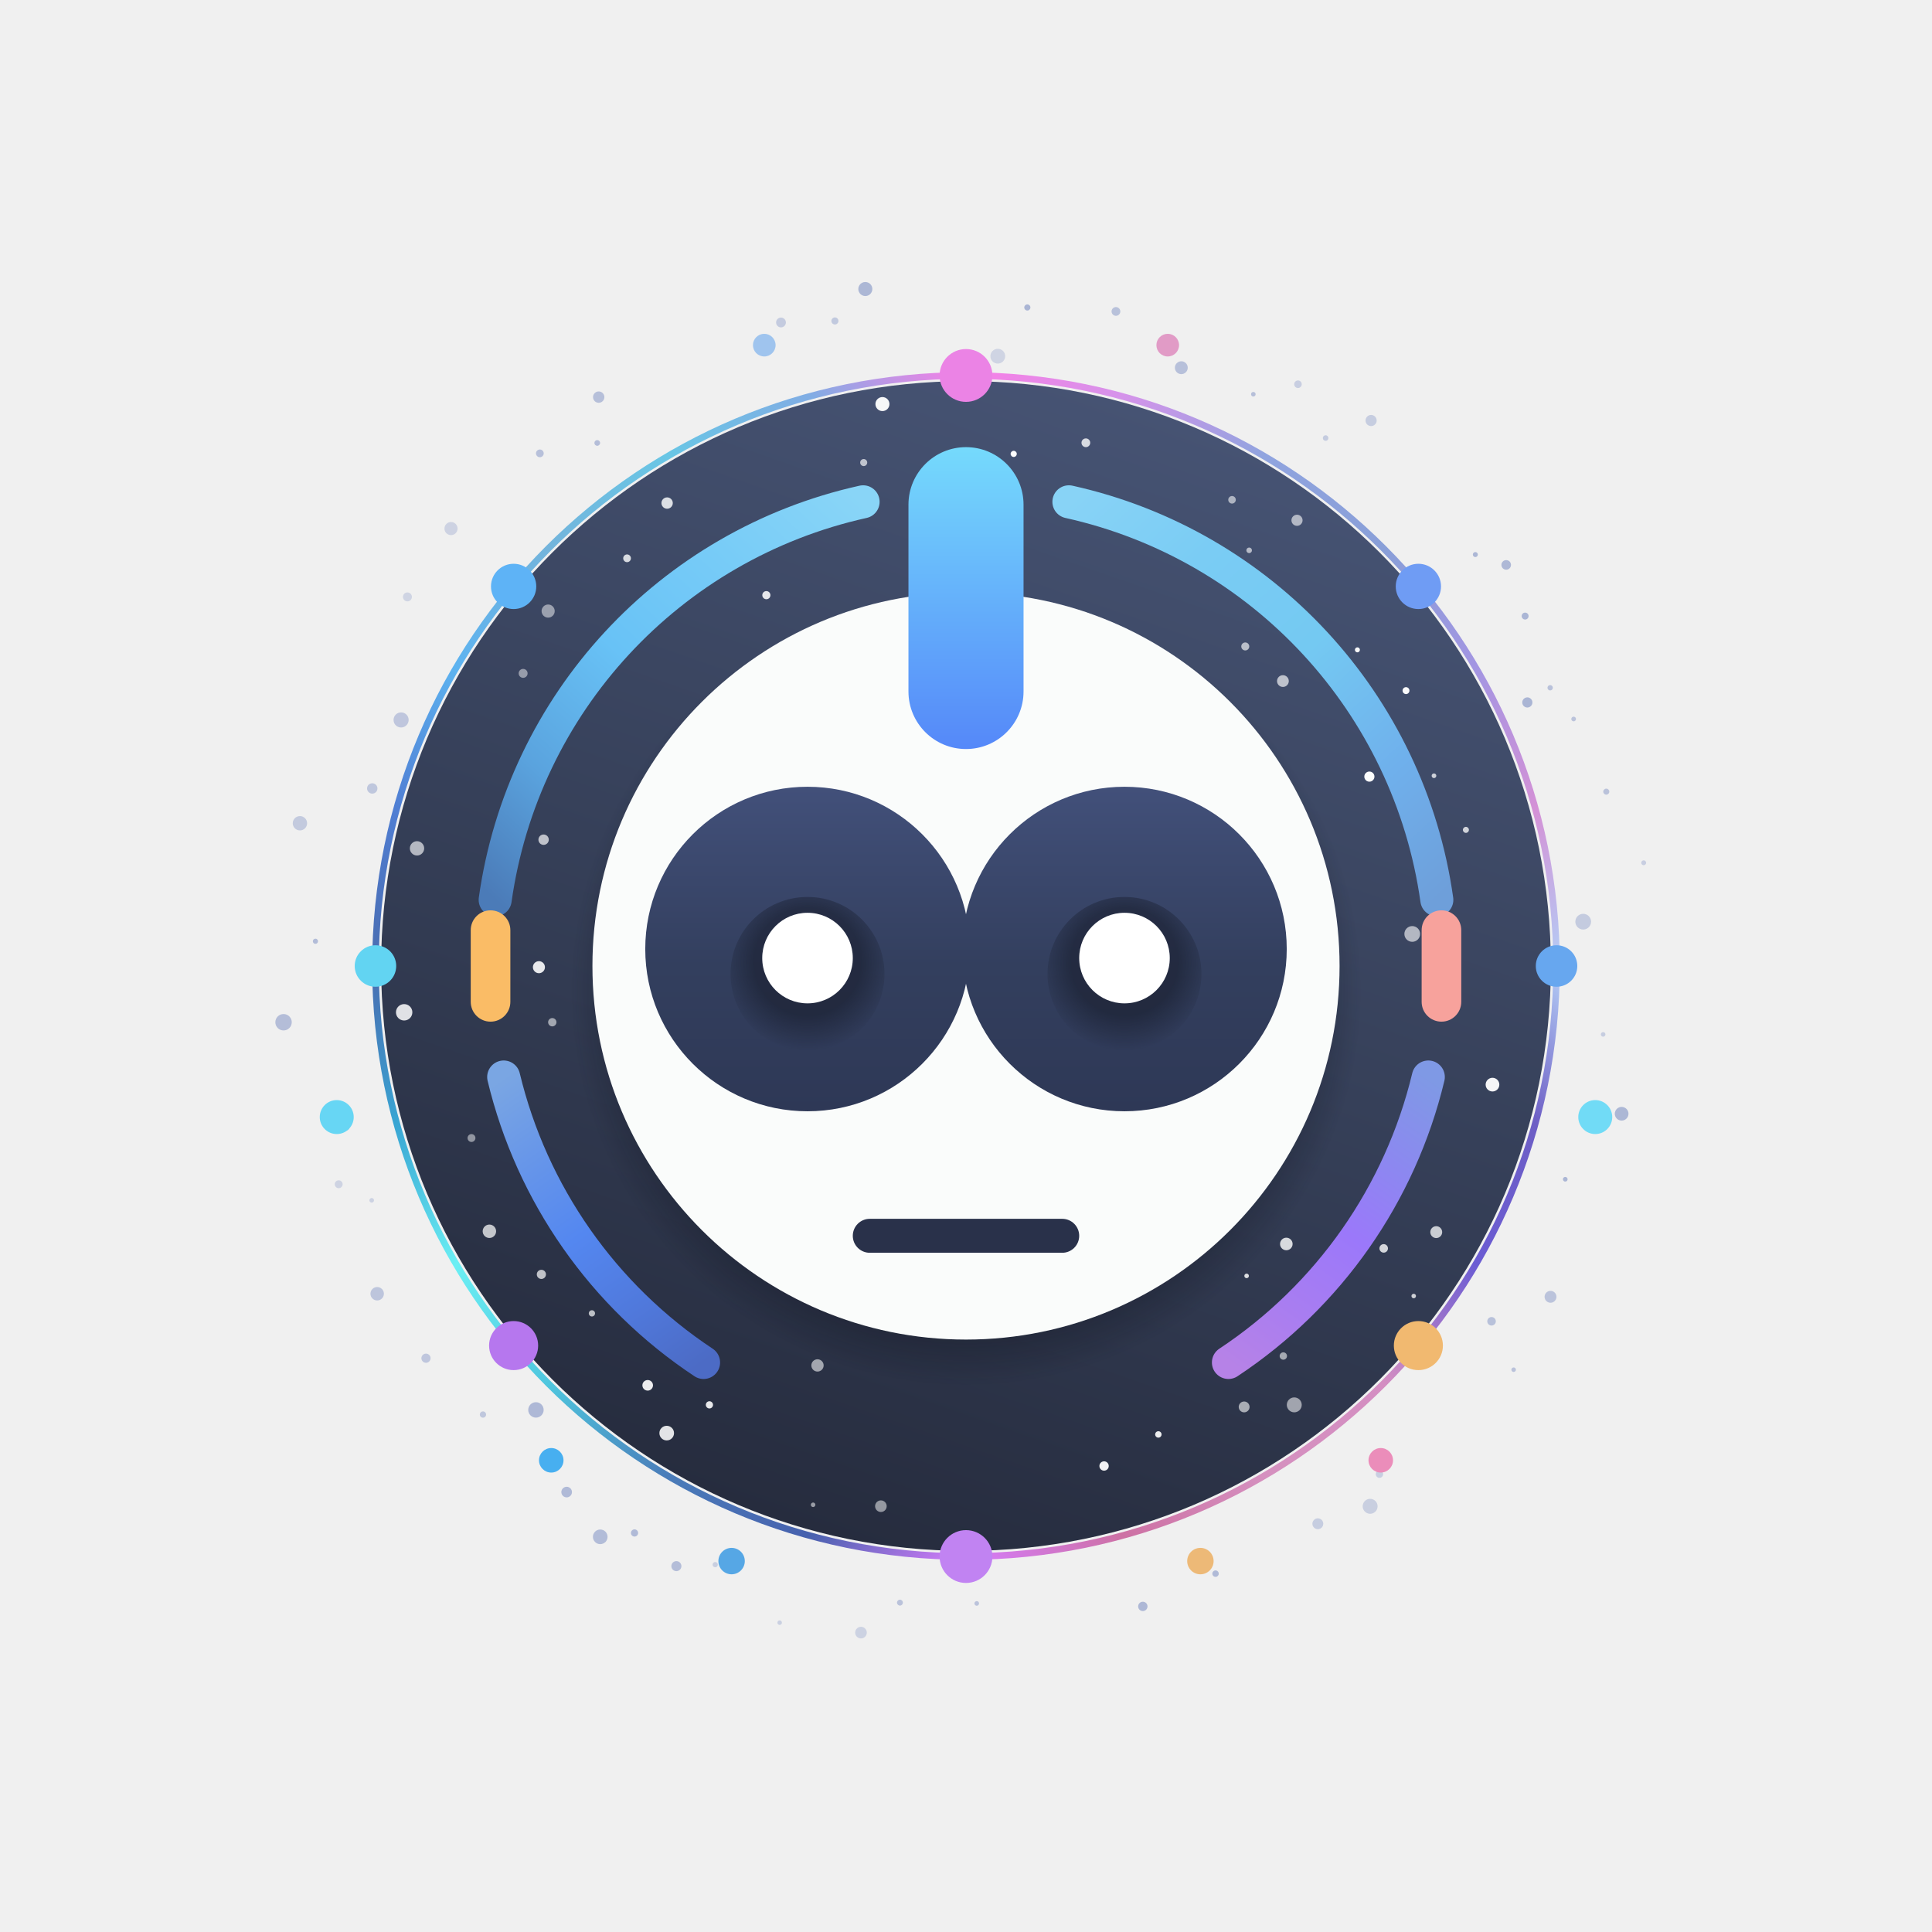
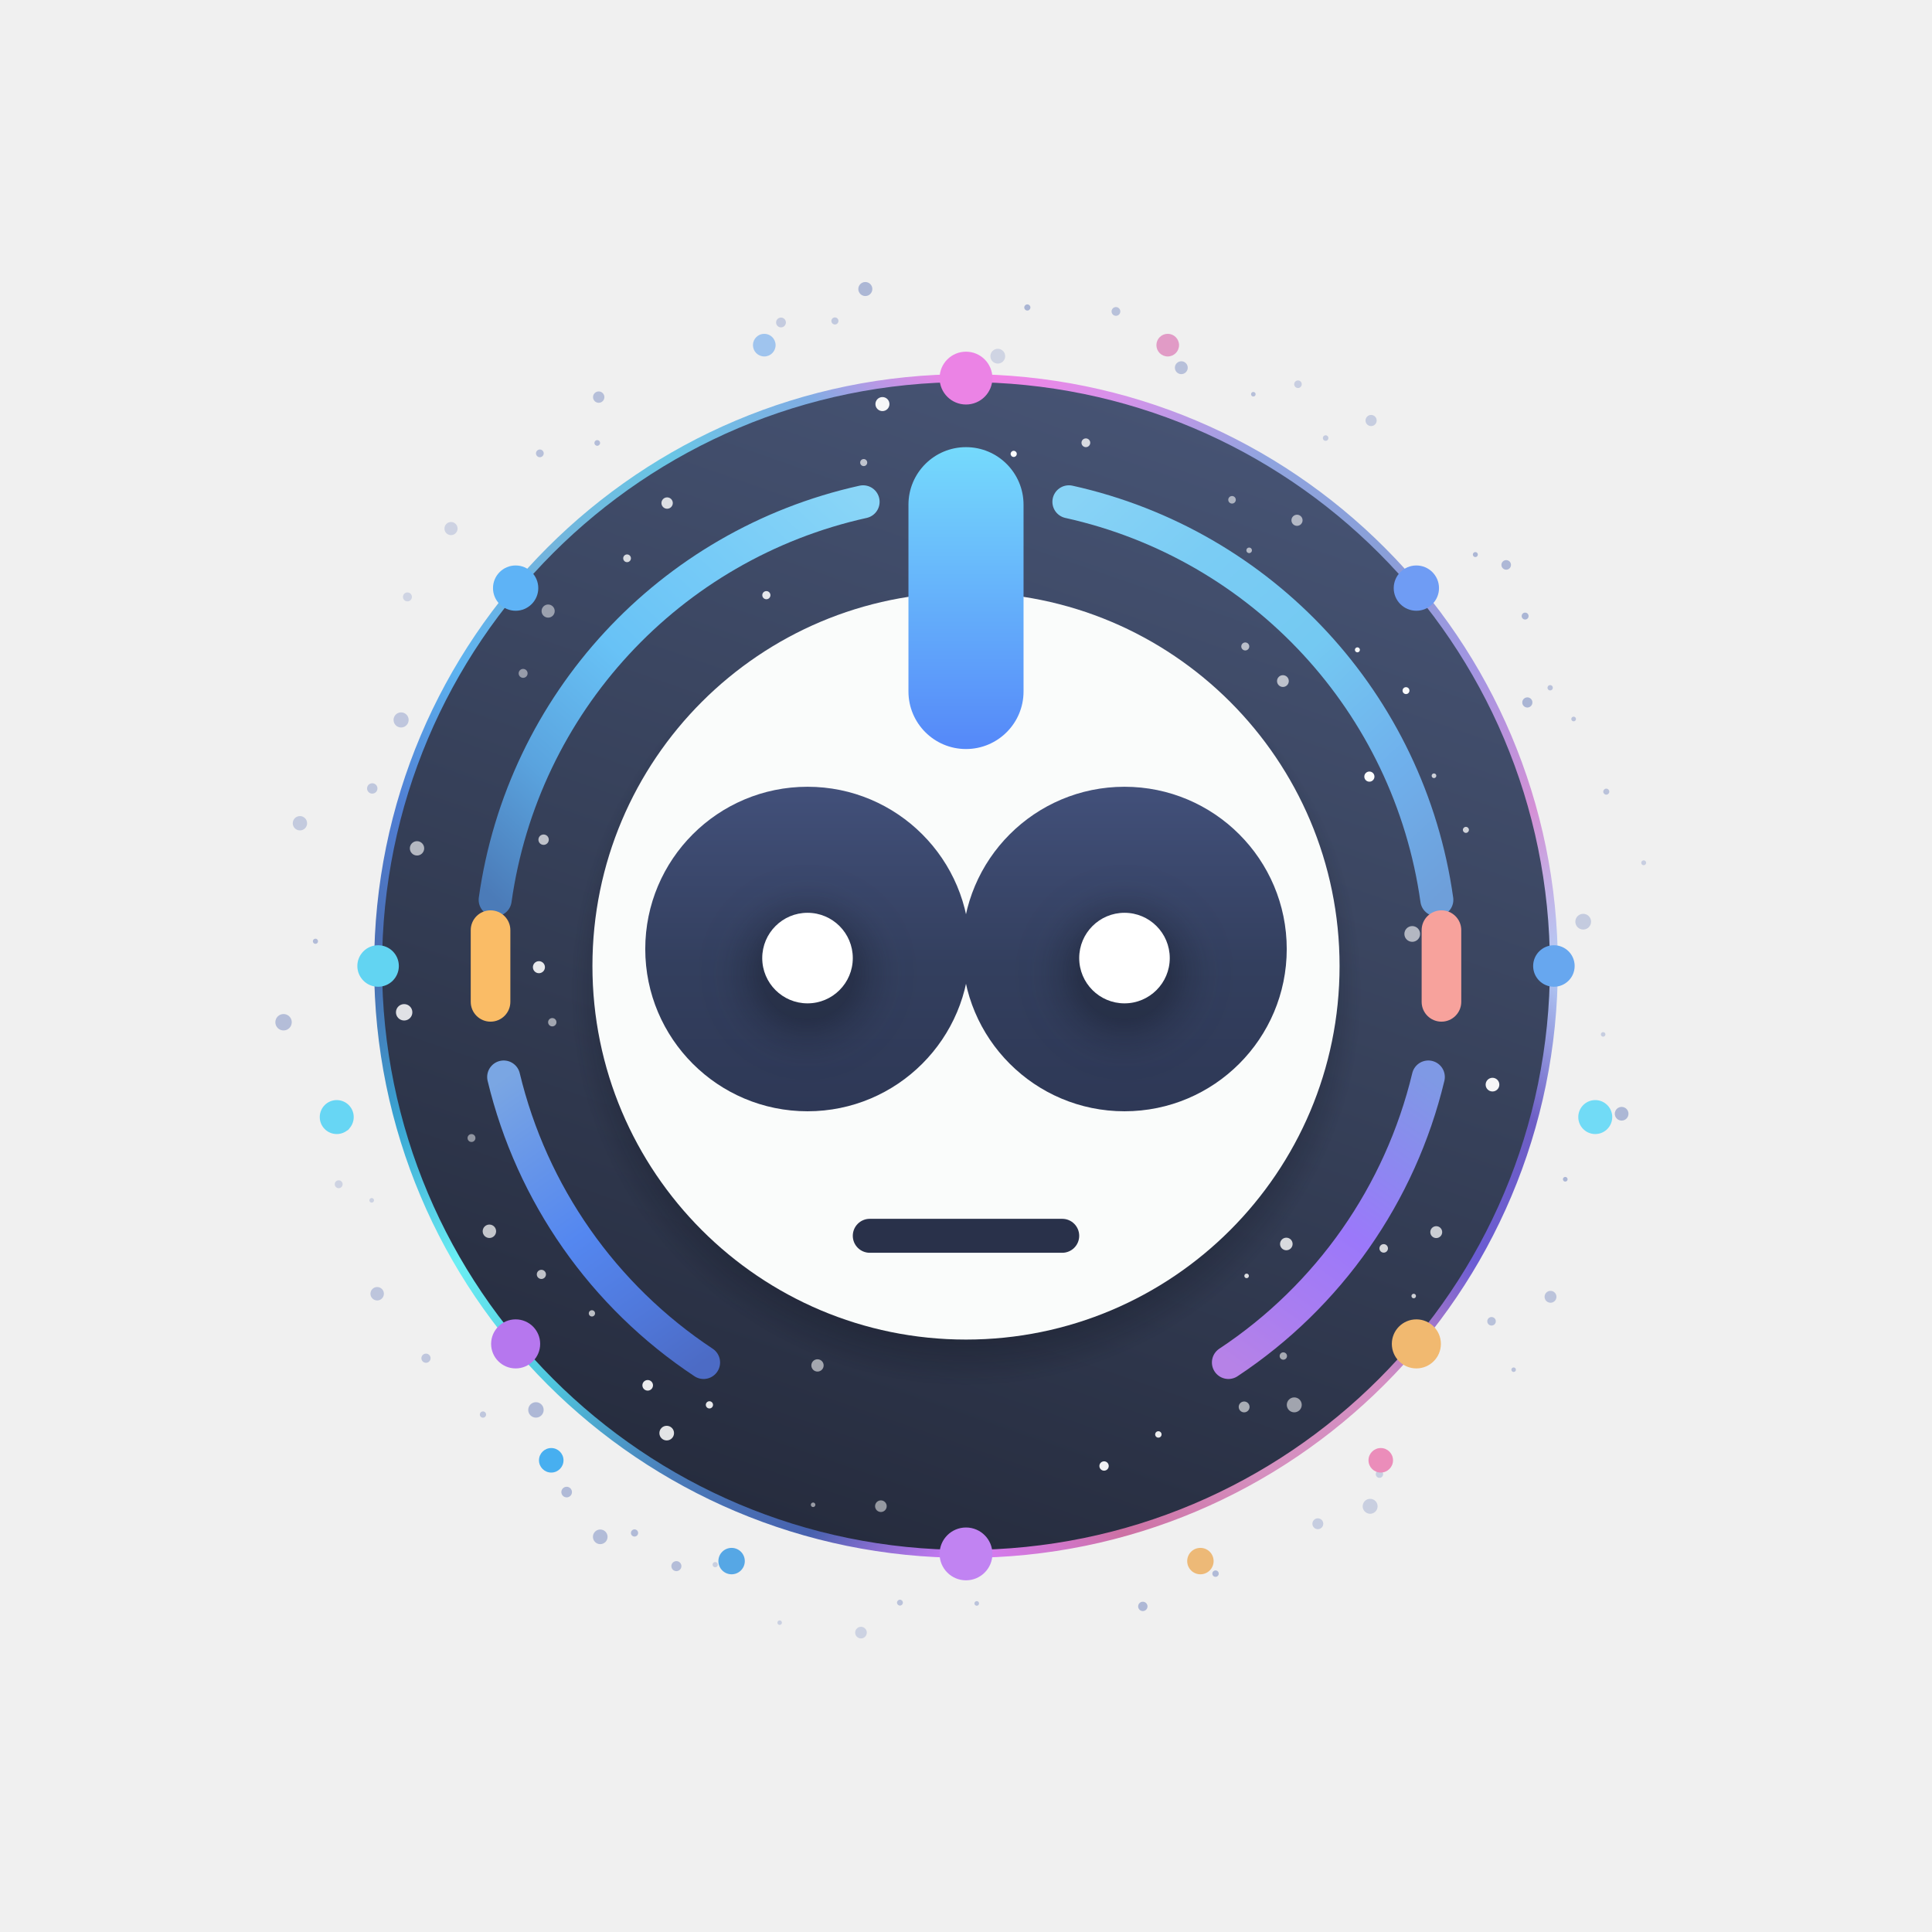
<svg xmlns="http://www.w3.org/2000/svg" viewBox="0 0 1024 1024" width="1024" height="1024" fill="none" role="img" aria-labelledby="musebot-title">
  <defs>
    <linearGradient id="g-disc" gradientUnits="userSpaceOnUse" x1="613.84" y1="219.2" x2="410.16" y2="804.8">
      <stop offset="0" stop-color="#465373" />
      <stop offset="0.5" stop-color="#364059" />
      <stop offset="1" stop-color="#262C3E" />
    </linearGradient>
    <radialGradient id="g-shadow">
      <stop offset="0.86" stop-color="#0B0E18" stop-opacity="0.32" />
      <stop offset="1" stop-color="#0B0E18" stop-opacity="0" />
    </radialGradient>
    <linearGradient id="g-eye" x1="0" y1="0" x2="0" y2="1">
      <stop offset="0" stop-color="#42507A" />
      <stop offset="0.55" stop-color="#333F5E" />
      <stop offset="1" stop-color="#2E3856" />
    </linearGradient>
-     <radialGradient id="g-pupil-shadow" cx="0.5" cy="0.42" r="0.58">
-       <stop offset="0.6" stop-color="#151A28" stop-opacity="0.55" />
+     <radialGradient id="g-pupil-shadow">
+       <stop offset="0.4" stop-color="#151A28" stop-opacity="0.37" />
+       <stop offset="0.46" stop-color="#151A28" stop-opacity="0.3" />
+       <stop offset="0.52" stop-color="#151A28" stop-opacity="0.23" />
+       <stop offset="0.58" stop-color="#151A28" stop-opacity="0.16" />
+       <stop offset="0.64" stop-color="#151A28" stop-opacity="0.12" />
+       <stop offset="0.7" stop-color="#151A28" stop-opacity="0.07" />
+       <stop offset="0.76" stop-color="#151A28" stop-opacity="0.04" />
+       <stop offset="0.82" stop-color="#151A28" stop-opacity="0.02" />
+       <stop offset="0.88" stop-color="#151A28" stop-opacity="0.01" />
+       <stop offset="0.94" stop-color="#151A28" stop-opacity="0.01" />
      <stop offset="1" stop-color="#151A28" stop-opacity="0" />
    </radialGradient>
    <linearGradient id="g-antenna" gradientUnits="userSpaceOnUse" x1="0" y1="237" x2="0" y2="397">
      <stop offset="0" stop-color="#75DAFC" />
      <stop offset="1" stop-color="#5588F9" />
    </linearGradient>
    <linearGradient id="g-arc-lr" gradientUnits="userSpaceOnUse" x1="757.04" y1="570.83" x2="651.09" y2="722.14">
      <stop offset="0" stop-color="#7F99E5" />
      <stop offset="0.26" stop-color="#8C88F0" />
      <stop offset="0.5" stop-color="#9B78FA" />
      <stop offset="0.76" stop-color="#A87DF1" />
      <stop offset="1" stop-color="#B682E7" />
    </linearGradient>
    <linearGradient id="g-arc-ll" gradientUnits="userSpaceOnUse" x1="372.91" y1="722.14" x2="266.96" y2="570.83">
      <stop offset="0" stop-color="#4C6BC5" />
      <stop offset="0.24" stop-color="#5079DC" />
      <stop offset="0.5" stop-color="#5487F0" />
      <stop offset="0.76" stop-color="#6796E9" />
      <stop offset="1" stop-color="#7AA6E3" />
    </linearGradient>
    <linearGradient id="g-arc-ul" gradientUnits="userSpaceOnUse" x1="262.45" y1="476.93" x2="457.46" y2="265.97">
      <stop offset="0" stop-color="#4B7BB8" />
      <stop offset="0.23" stop-color="#5AA3DE" />
      <stop offset="0.49" stop-color="#68C2F6" />
      <stop offset="0.76" stop-color="#78CCF7" />
      <stop offset="1" stop-color="#89D5F7" />
    </linearGradient>
    <linearGradient id="g-arc-ur" gradientUnits="userSpaceOnUse" x1="566.54" y1="265.97" x2="761.55" y2="476.93">
      <stop offset="0" stop-color="#88D3F6" />
      <stop offset="0.24" stop-color="#7ACCF4" />
      <stop offset="0.5" stop-color="#74C9F2" />
      <stop offset="0.77" stop-color="#6FB0EC" />
      <stop offset="1" stop-color="#6E9FDA" />
    </linearGradient>
-     <linearGradient id="g-ring-q1" gradientUnits="userSpaceOnUse" x1="825" y1="512" x2="512" y2="825">
+     <linearGradient id="g-ring-q1" gradientUnits="userSpaceOnUse" x1="823.6" y1="512" x2="512" y2="823.6">
      <stop offset="0" stop-color="#B4CDF5" />
      <stop offset="0.15" stop-color="#6D5EC5" />
      <stop offset="0.32" stop-color="#6B5CD3" />
      <stop offset="0.5" stop-color="#D48EC2" />
      <stop offset="0.68" stop-color="#D590BF" />
      <stop offset="0.85" stop-color="#CD71A4" />
      <stop offset="1" stop-color="#D57CFA" />
    </linearGradient>
-     <linearGradient id="g-ring-q2" gradientUnits="userSpaceOnUse" x1="512" y1="825" x2="199" y2="512">
+     <linearGradient id="g-ring-q2" gradientUnits="userSpaceOnUse" x1="512" y1="823.6" x2="200.4" y2="512">
      <stop offset="0" stop-color="#D57CFA" />
      <stop offset="0.15" stop-color="#4761AE" />
      <stop offset="0.32" stop-color="#4A7CB9" />
      <stop offset="0.5" stop-color="#4FC6DE" />
      <stop offset="0.68" stop-color="#6BEFF4" />
      <stop offset="0.85" stop-color="#39A5D3" />
      <stop offset="1" stop-color="#4A6DB1" />
    </linearGradient>
-     <linearGradient id="g-ring-q3" gradientUnits="userSpaceOnUse" x1="199" y1="512" x2="512" y2="199">
+     <linearGradient id="g-ring-q3" gradientUnits="userSpaceOnUse" x1="200.4" y1="512" x2="512" y2="200.4">
      <stop offset="0" stop-color="#4A6DB1" />
      <stop offset="0.15" stop-color="#507ED3" />
      <stop offset="0.32" stop-color="#5DB3F0" />
      <stop offset="0.5" stop-color="#73B4DC" />
      <stop offset="0.68" stop-color="#69C6E5" />
      <stop offset="0.85" stop-color="#80ADE4" />
      <stop offset="1" stop-color="#F780E6" />
    </linearGradient>
-     <linearGradient id="g-ring-q4" gradientUnits="userSpaceOnUse" x1="512" y1="199" x2="825" y2="512">
+     <linearGradient id="g-ring-q4" gradientUnits="userSpaceOnUse" x1="512" y1="200.4" x2="823.6" y2="512">
      <stop offset="0" stop-color="#F780E6" />
      <stop offset="0.15" stop-color="#D593EA" />
      <stop offset="0.32" stop-color="#90A4DF" />
      <stop offset="0.5" stop-color="#899FD8" />
      <stop offset="0.68" stop-color="#A395E2" />
      <stop offset="0.85" stop-color="#D491D6" />
      <stop offset="1" stop-color="#B4CDF5" />
    </linearGradient>
    <g id="eye">
      <circle r="86" fill="url(#g-eye)" />
-       <circle cy="13.2" r="40.8" fill="url(#g-pupil-shadow)" />
+       <circle cy="13" r="60" fill="url(#g-pupil-shadow)" />
      <circle cy="4.8" r="24" fill="#fff" />
    </g>
  </defs>
  <g id="stars-outer" fill="#A9B4D4">
    <circle cx="528.85" cy="188.79" r="3.92" opacity="0.47" />
    <circle cx="790.55" cy="700.31" r="2.26" opacity="0.79" />
    <circle cx="212.59" cy="381.58" r="4" opacity="0.7" />
    <circle cx="702.61" cy="232.18" r="1.48" opacity="0.61" />
    <circle cx="284.06" cy="747.28" r="4.09" opacity="0.93" />
    <circle cx="316.55" cy="234.77" r="1.51" opacity="0.85" />
    <circle cx="839.13" cy="488.51" r="4.17" opacity="0.61" />
    <circle cx="183.64" cy="597.71" r="1.53" opacity="0.53" />
    <circle cx="809.52" cy="372.31" r="2.69" opacity="0.99" />
    <circle cx="476.99" cy="849.43" r="1.56" opacity="0.76" />
    <circle cx="197.3" cy="417.89" r="2.75" opacity="0.68" />
    <circle cx="849.7" cy="548.25" r="1.21" opacity="0.59" />
    <circle cx="300.34" cy="790.83" r="2.81" opacity="0.91" />
    <circle cx="664.29" cy="208.95" r="1.22" opacity="0.82" />
    <circle cx="698.48" cy="807.62" r="2.88" opacity="0.59" />
    <circle cx="197.01" cy="636.2" r="1.22" opacity="0.51" />
    <circle cx="808.35" cy="326.53" r="1.83" opacity="0.97" />
    <circle cx="517.69" cy="849.85" r="1.23" opacity="0.74" />
    <circle cx="442.52" cy="170.11" r="1.87" opacity="0.66" />
    <circle cx="829.62" cy="625.03" r="1.24" opacity="0.97" />
    <circle cx="336.31" cy="812.5" r="1.91" opacity="0.89" />
    <circle cx="626.12" cy="194.89" r="3.41" opacity="0.8" />
    <circle cx="731.14" cy="781.34" r="1.95" opacity="0.57" />
    <circle cx="239.05" cy="280.15" r="3.48" opacity="0.49" />
    <circle cx="781.96" cy="293.93" r="1.33" opacity="0.95" />
    <circle cx="199.91" cy="685.71" r="3.56" opacity="0.72" />
    <circle cx="402.9" cy="183.58" r="1.35" opacity="0.64" />
    <circle cx="859.5" cy="590.31" r="3.63" opacity="0.95" />
    <circle cx="167.19" cy="498.89" r="1.37" opacity="0.87" />
    <circle cx="591.47" cy="165.07" r="2.32" opacity="0.79" />
    <circle cx="379.07" cy="829.29" r="1.39" opacity="0.55" />
    <circle cx="215.95" cy="316.37" r="2.37" opacity="0.47" />
    <circle cx="821.62" cy="364.53" r="1.42" opacity="0.78" />
    <circle cx="225.78" cy="719.88" r="2.43" opacity="0.7" />
    <circle cx="605.72" cy="851.43" r="2.48" opacity="0.93" />
    <circle cx="150.29" cy="541.81" r="4.35" opacity="0.85" />
    <circle cx="851.36" cy="419.59" r="1.6" opacity="0.76" />
    <circle cx="413.24" cy="860.04" r="1.2" opacity="0.53" />
    <circle cx="544.51" cy="162.96" r="1.63" opacity="0.99" />
    <circle cx="802.26" cy="725.97" r="1.2" opacity="0.76" />
    <circle cx="255.98" cy="749.74" r="1.66" opacity="0.68" />
    <circle cx="726.71" cy="222.88" r="2.95" opacity="0.59" />
    <circle cx="644.26" cy="834.06" r="1.7" opacity="0.91" />
    <circle cx="317.33" cy="210.48" r="3.01" opacity="0.82" />
    <circle cx="834.06" cy="381.08" r="1.24" opacity="0.74" />
    <circle cx="456.34" cy="865.32" r="3.08" opacity="0.51" />
    <circle cx="821.81" cy="687.33" r="3.15" opacity="0.74" />
    <circle cx="687.95" cy="203.65" r="2" opacity="0.57" />
    <circle cx="286.13" cy="240.29" r="2.05" opacity="0.8" />
    <circle cx="871.19" cy="457.29" r="1.29" opacity="0.57" />
    <circle cx="179.51" cy="627.67" r="2.09" opacity="0.48" />
    <circle cx="458.64" cy="153.19" r="3.72" opacity="0.95" />
    <circle cx="158.97" cy="436.34" r="3.8" opacity="0.63" />
    <circle cx="318.14" cy="814.55" r="3.88" opacity="0.87" />
    <circle cx="726.2" cy="798.37" r="3.96" opacity="0.55" />
    <circle cx="798.32" cy="299.41" r="2.54" opacity="0.93" />
    <circle cx="413.94" cy="170.92" r="2.6" opacity="0.61" />
    <circle cx="358.5" cy="830.08" r="2.66" opacity="0.85" />
  </g>
  <circle id="disc" cx="512" cy="512" r="310" fill="url(#g-disc)" />
  <g id="stars-inner" fill="#fff">
    <circle cx="660.73" cy="676.25" r="1.21" opacity="0.83" />
    <circle cx="679.97" cy="360.98" r="3.12" opacity="0.66" />
    <circle cx="285.64" cy="512.63" r="3.19" opacity="0.89" />
    <circle cx="433.29" cy="723.7" r="3.26" opacity="0.57" />
    <circle cx="681.78" cy="659.33" r="3.33" opacity="0.81" />
    <circle cx="660.02" cy="342.63" r="2.12" opacity="0.64" />
    <circle cx="406.19" cy="315.45" r="2.16" opacity="0.87" />
    <circle cx="292.72" cy="541.8" r="2.21" opacity="0.55" />
    <circle cx="733.39" cy="661.67" r="2.26" opacity="0.79" />
    <circle cx="662.08" cy="291.69" r="1.48" opacity="0.61" />
    <circle cx="748.52" cy="495.01" r="4.17" opacity="0.61" />
    <circle cx="725.8" cy="411.62" r="2.69" opacity="0.99" />
    <circle cx="288.12" cy="445.05" r="2.75" opacity="0.68" />
    <circle cx="343.29" cy="734.25" r="2.81" opacity="0.91" />
    <circle cx="659.42" cy="745.7" r="2.88" opacity="0.59" />
    <circle cx="745.21" cy="366.04" r="1.83" opacity="0.97" />
    <circle cx="457.78" cy="245.17" r="1.87" opacity="0.66" />
    <circle cx="376.01" cy="744.6" r="1.91" opacity="0.89" />
    <circle cx="680.19" cy="718.72" r="1.95" opacity="0.57" />
    <circle cx="290.53" cy="323.88" r="3.48" opacity="0.49" />
    <circle cx="719.45" cy="344.43" r="1.33" opacity="0.95" />
    <circle cx="259.39" cy="652.6" r="3.56" opacity="0.72" />
    <circle cx="791.05" cy="574.88" r="3.63" opacity="0.95" />
    <circle cx="575.53" cy="234.68" r="2.32" opacity="0.79" />
    <circle cx="277.27" cy="356.9" r="2.37" opacity="0.47" />
    <circle cx="286.94" cy="675.45" r="2.43" opacity="0.7" />
    <circle cx="585.18" cy="777.01" r="2.48" opacity="0.93" />
    <circle cx="214.21" cy="536.54" r="4.35" opacity="0.85" />
    <circle cx="776.96" cy="439.85" r="1.6" opacity="0.76" />
    <circle cx="430.96" cy="797.57" r="1.2" opacity="0.53" />
    <circle cx="537.28" cy="240.57" r="1.63" opacity="0.99" />
    <circle cx="749.3" cy="686.92" r="1.2" opacity="0.76" />
    <circle cx="313.73" cy="696.11" r="1.66" opacity="0.68" />
    <circle cx="687.44" cy="275.76" r="2.95" opacity="0.59" />
    <circle cx="613.96" cy="760.28" r="1.7" opacity="0.91" />
    <circle cx="353.59" cy="266.63" r="3.01" opacity="0.82" />
    <circle cx="760.04" cy="411.17" r="1.24" opacity="0.74" />
    <circle cx="466.89" cy="798.31" r="3.08" opacity="0.51" />
    <circle cx="761.24" cy="653.05" r="3.15" opacity="0.74" />
    <circle cx="653" cy="264.9" r="2" opacity="0.57" />
    <circle cx="332.36" cy="295.91" r="2.05" opacity="0.8" />
    <circle cx="249.9" cy="603.18" r="2.09" opacity="0.48" />
    <circle cx="467.71" cy="214.17" r="3.72" opacity="0.95" />
    <circle cx="221.03" cy="449.64" r="3.8" opacity="0.63" />
    <circle cx="353.37" cy="759.58" r="3.88" opacity="0.87" />
    <circle cx="685.99" cy="744.61" r="3.96" opacity="0.55" />
  </g>
-   <g id="orbit-ring" stroke-width="3.5">
-     <path d="M825 512A313 313 0 0 1 512 825" stroke="url(#g-ring-q1)" />
-     <path d="M512 825A313 313 0 0 1 199 512" stroke="url(#g-ring-q2)" />
-     <path d="M199 512A313 313 0 0 1 512 199" stroke="url(#g-ring-q3)" />
-     <path d="M512 199A313 313 0 0 1 825 512" stroke="url(#g-ring-q4)" />
+   <g id="orbit-ring" stroke-width="4.2">
+     <path d="M823.6 512A311.6 311.6 0 0 1 512 823.6" stroke="url(#g-ring-q1)" />
+     <path d="M512 823.6A311.6 311.6 0 0 1 200.4 512" stroke="url(#g-ring-q2)" />
+     <path d="M200.4 512A311.6 311.6 0 0 1 512 200.4" stroke="url(#g-ring-q3)" />
+     <path d="M512 200.4A311.6 311.6 0 0 1 823.6 512" stroke="url(#g-ring-q4)" />
  </g>
  <g id="orbs">
    <circle cx="845.52" cy="592.07" r="9" fill="#71DBF6" />
    <circle cx="178.48" cy="592.07" r="9" fill="#67D6F4" />
    <circle cx="731.83" cy="773.99" r="6.5" fill="#EB8DBA" />
    <circle cx="292.17" cy="773.99" r="6.5" fill="#47AFF0" />
    <circle cx="636.24" cy="827.41" r="7" fill="#EDB977" />
    <circle cx="387.76" cy="827.41" r="7" fill="#56A7E5" />
    <circle cx="618.92" cy="182.93" r="6" fill="#E19BC6" />
    <circle cx="405.08" cy="182.93" r="6" fill="#9FC4EE" />
-     <circle cx="825" cy="512" r="11" fill="#67A7EF" />
-     <circle cx="199" cy="512" r="11" fill="#62D4F2" />
-     <circle cx="751.77" cy="713.19" r="13" fill="#F1B970" />
-     <circle cx="272.23" cy="713.19" r="13" fill="#B677EE" />
-     <circle cx="512" cy="825" r="14" fill="#C183F2" />
-     <circle cx="512" cy="199" r="14" fill="#EB83E5" />
-     <circle cx="272.23" cy="310.81" r="12" fill="#5EB3F6" />
-     <circle cx="751.77" cy="310.81" r="12" fill="#6F9CF4" />
+     <circle cx="823.6" cy="512" r="11" fill="#67A7EF" />
+     <circle cx="200.4" cy="512" r="11" fill="#62D4F2" />
+     <circle cx="750.7" cy="712.29" r="13" fill="#F1B970" />
+     <circle cx="273.3" cy="712.29" r="13" fill="#B677EE" />
+     <circle cx="512" cy="823.6" r="14" fill="#C183F2" />
+     <circle cx="512" cy="200.4" r="14" fill="#EB83E5" />
+     <circle cx="273.3" cy="311.71" r="12" fill="#5EB3F6" />
+     <circle cx="750.7" cy="311.71" r="12" fill="#6F9CF4" />
  </g>
  <g id="orbit-arcs" stroke-width="17.5" stroke-linecap="round">
    <path id="arc-lr" d="M757.04 570.83A252 252 0 0 1 651.09 722.14" stroke="url(#g-arc-lr)" />
    <path id="arc-ll" d="M372.91 722.14A252 252 0 0 1 266.96 570.83" stroke="url(#g-arc-ll)" />
    <path id="arc-ul" d="M262.45 476.93A252 252 0 0 1 457.46 265.97" stroke="url(#g-arc-ul)" />
    <path id="arc-ur" d="M566.54 265.97A252 252 0 0 1 761.55 476.93" stroke="url(#g-arc-ur)" />
  </g>
  <g id="ticks">
    <rect x="249.5" y="482.5" width="21" height="59" rx="10.5" fill="#FABC66" />
    <rect x="753.5" y="482.5" width="21" height="59" rx="10.5" fill="#F7A29C" />
  </g>
  <g id="face">
    <circle cx="512" cy="525" r="211" fill="url(#g-shadow)" />
    <circle cx="512" cy="512" r="198" fill="#FAFCFB" />
    <use href="#eye" x="428" y="503" />
    <use href="#eye" x="596" y="503" />
    <rect x="452" y="646" width="120" height="18" rx="9" fill="#29314A" />
  </g>
  <rect id="antenna" x="481.5" y="237" width="61" height="160" rx="30.5" fill="url(#g-antenna)" />
</svg>
